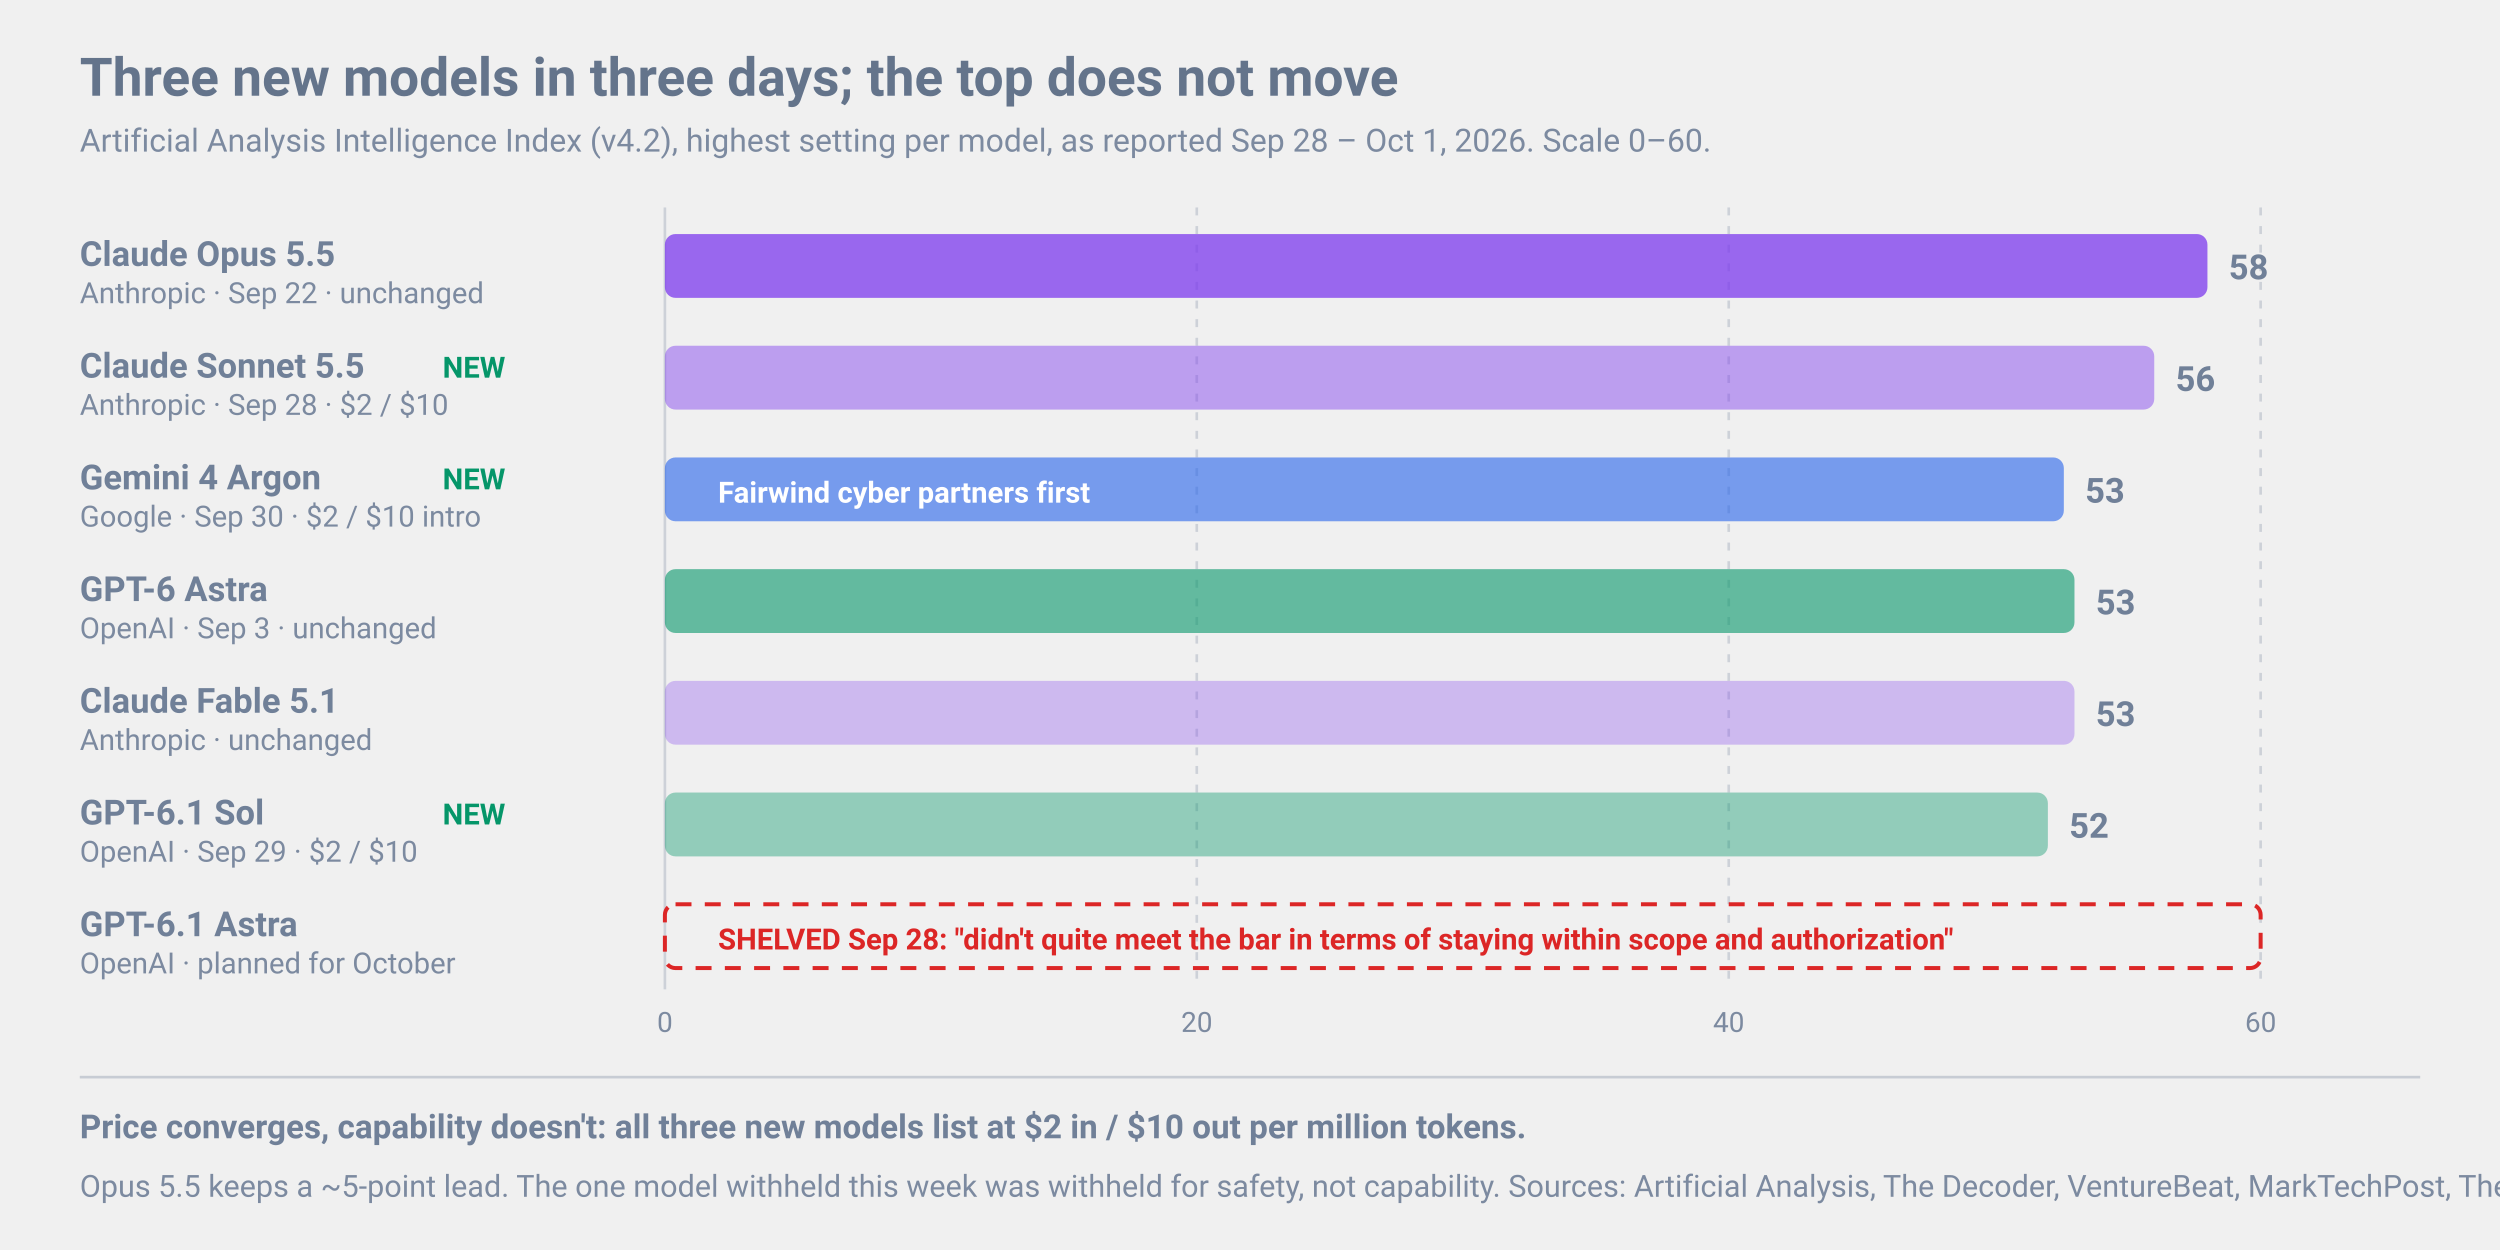
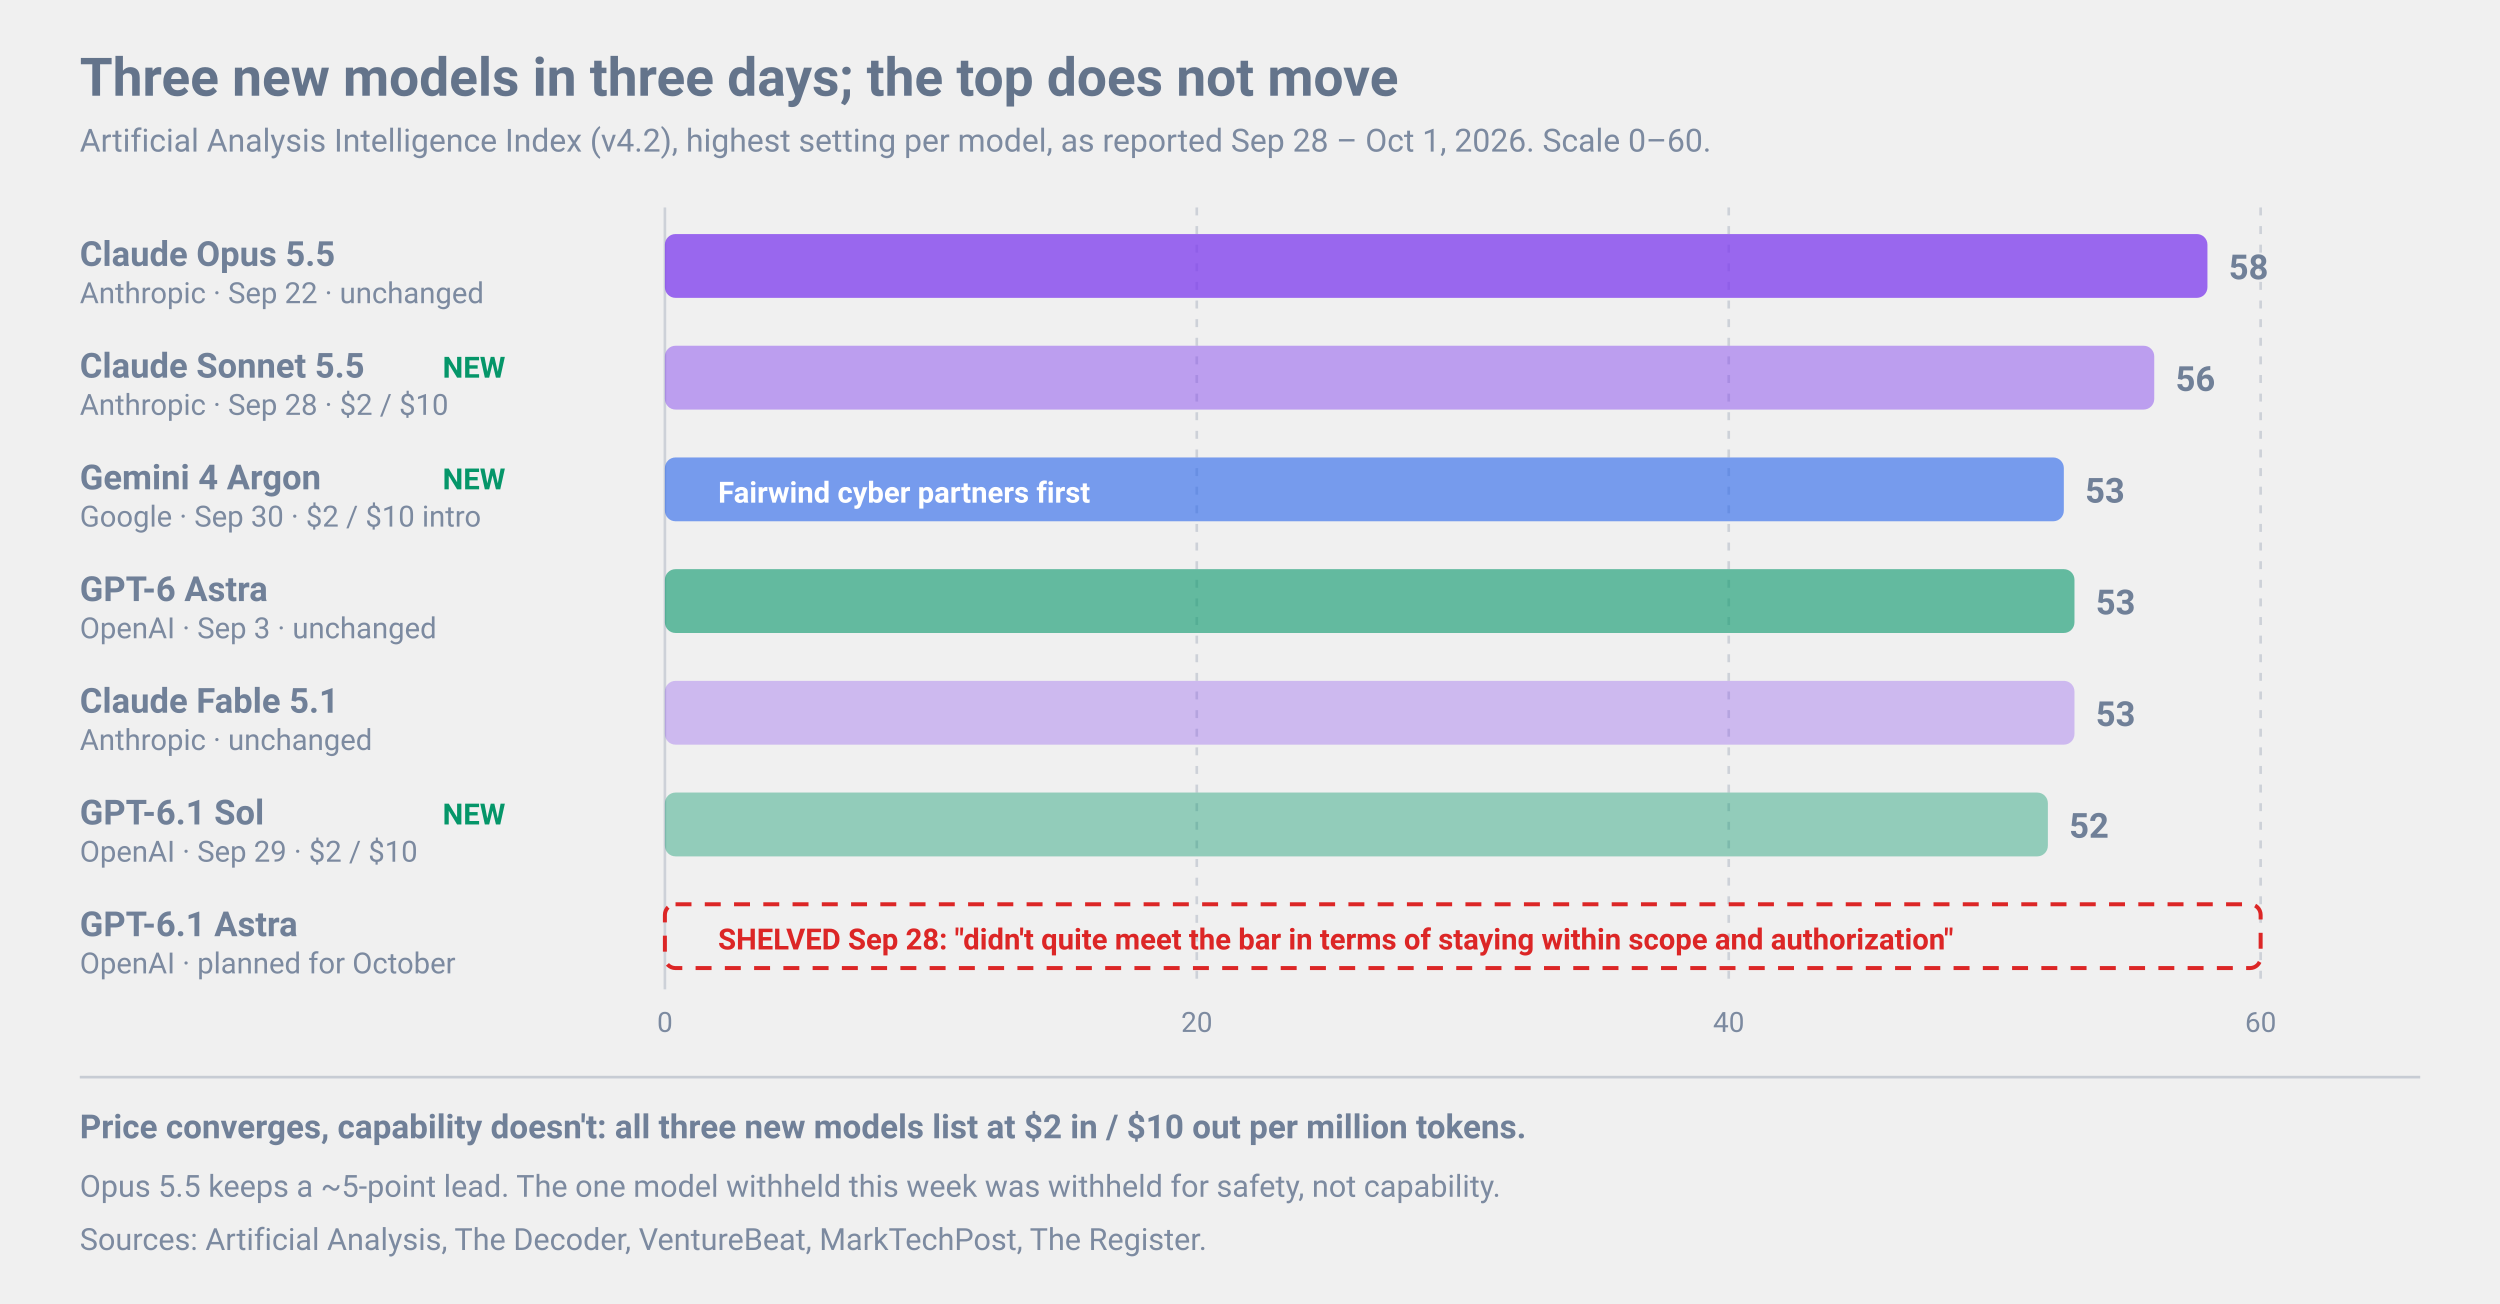
- <svg xmlns="http://www.w3.org/2000/svg" viewBox="0 0 940 470" font-family="-apple-system, BlinkMacSystemFont, 'Segoe UI', Roboto, Helvetica, Arial, sans-serif" role="img" aria-labelledby="title desc">
+ <svg xmlns="http://www.w3.org/2000/svg" viewBox="0 0 940 490" font-family="-apple-system, BlinkMacSystemFont, 'Segoe UI', Roboto, Helvetica, Arial, sans-serif" role="img" aria-labelledby="title desc">
  <style>
    .hd{fill:#64748b;font-size:20px;font-weight:700}
    .sub{fill:#7c8aa0;font-size:12px}
    .nm{fill:#708098;font-size:13px;font-weight:700}
    .tg{font-size:11px;font-weight:700}
    .v{fill:#708098;font-size:13px;font-weight:700}
    .tx{fill:#7c8aa0;font-size:11px}
    .ax{fill:#7c8aa0;font-size:10.5px}
    .ft{fill:#708098;font-size:12.5px;font-weight:700}
    .fs{fill:#7c8aa0;font-size:11.5px}
    .r{fill:#dc2626}.a{fill:#d97706}.b{fill:#2563eb}.g{fill:#059669}.p{fill:#7c3aed}.s{fill:#7c8aa0}
  </style>
  <text x="30" y="36" class="hd">Three new models in three days; the top does not move</text>
  <text x="30" y="57" class="sub">Artificial Analysis Intelligence Index (v4.2), highest setting per model, as reported Sep 28 – Oct 1, 2026. Scale 0–60.</text>
  <g stroke="#7c8aa0" stroke-opacity="0.3" stroke-width="1">
    <line x1="250" y1="78" x2="250" y2="372" />
    <line x1="450" y1="78" x2="450" y2="372" stroke-dasharray="3 4" />
    <line x1="650" y1="78" x2="650" y2="372" stroke-dasharray="3 4" />
    <line x1="850" y1="78" x2="850" y2="372" stroke-dasharray="3 4" />
  </g>
  <text x="250" y="388" class="ax" text-anchor="middle">0</text>
  <text x="450" y="388" class="ax" text-anchor="middle">20</text>
  <text x="650" y="388" class="ax" text-anchor="middle">40</text>
  <text x="850" y="388" class="ax" text-anchor="middle">60</text>
  <text x="30" y="100" class="nm">Claude Opus 5.5</text>
  <text x="30" y="114" class="tx">Anthropic · Sep 22 · unchanged</text>
  <rect x="250" y="88" width="580" height="24" rx="4" class="p" fill-opacity="0.75" />
  <text x="838" y="105" class="v">58</text>
  <text x="30" y="142" class="nm">Claude Sonnet 5.5</text>
  <text x="30" y="156" class="tx">Anthropic · Sep 28 · $2 / $10</text>
  <rect x="250" y="130" width="560" height="24" rx="4" class="p" fill-opacity="0.45" />
  <text x="818" y="147" class="v">56</text>
  <text x="190" y="142" class="tg g" text-anchor="end">NEW</text>
  <text x="30" y="184" class="nm">Gemini 4 Argon</text>
  <text x="30" y="198" class="tx">Google · Sep 30 · $2 / $10 intro</text>
  <rect x="250" y="172" width="526" height="24" rx="4" class="b" fill-opacity="0.6" />
  <text x="784" y="189" class="v">53</text>
  <text x="190" y="184" class="tg g" text-anchor="end">NEW</text>
  <text x="270" y="189" class="tg" fill="#ffffff">Fairwind cyber partners first</text>
  <text x="30" y="226" class="nm">GPT-6 Astra</text>
  <text x="30" y="240" class="tx">OpenAI · Sep 3 · unchanged</text>
  <rect x="250" y="214" width="530" height="24" rx="4" class="g" fill-opacity="0.6" />
  <text x="788" y="231" class="v">53</text>
  <text x="30" y="268" class="nm">Claude Fable 5.1</text>
  <text x="30" y="282" class="tx">Anthropic · unchanged</text>
  <rect x="250" y="256" width="530" height="24" rx="4" class="p" fill-opacity="0.3" />
  <text x="788" y="273" class="v">53</text>
  <text x="30" y="310" class="nm">GPT-6.1 Sol</text>
  <text x="30" y="324" class="tx">OpenAI · Sep 29 · $2 / $10</text>
  <rect x="250" y="298" width="520" height="24" rx="4" class="g" fill-opacity="0.4" />
  <text x="778" y="315" class="v">52</text>
  <text x="190" y="310" class="tg g" text-anchor="end">NEW</text>
  <text x="30" y="352" class="nm">GPT-6.1 Astra</text>
  <text x="30" y="366" class="tx">OpenAI · planned for October</text>
  <rect x="250" y="340" width="600" height="24" rx="4" fill="none" stroke="#dc2626" stroke-width="1.5" stroke-dasharray="6 5" />
  <text x="270" y="357" class="tg r">SHELVED Sep 28: "didn't quite meet the bar in terms of staying within scope and authorization"</text>
  <line x1="30" y1="405" x2="910" y2="405" stroke="#7c8aa0" stroke-opacity="0.35" />
  <text x="30" y="428" class="ft">Price converges, capability doesn't: all three new models list at $2 in / $10 out per million tokens.</text>
-   <text x="30" y="450" class="fs">Opus 5.5 keeps a ~5-point lead. The one model withheld this week was withheld for safety, not capability. Sources: Artificial Analysis, The Decoder, VentureBeat, MarkTechPost, The Register.</text>
+   <text x="30" y="450" class="fs">Opus 5.5 keeps a ~5-point lead. The one model withheld this week was withheld for safety, not capability.</text>
+   <text x="30" y="470" class="fs">Sources: Artificial Analysis, The Decoder, VentureBeat, MarkTechPost, The Register.</text>
</svg>
